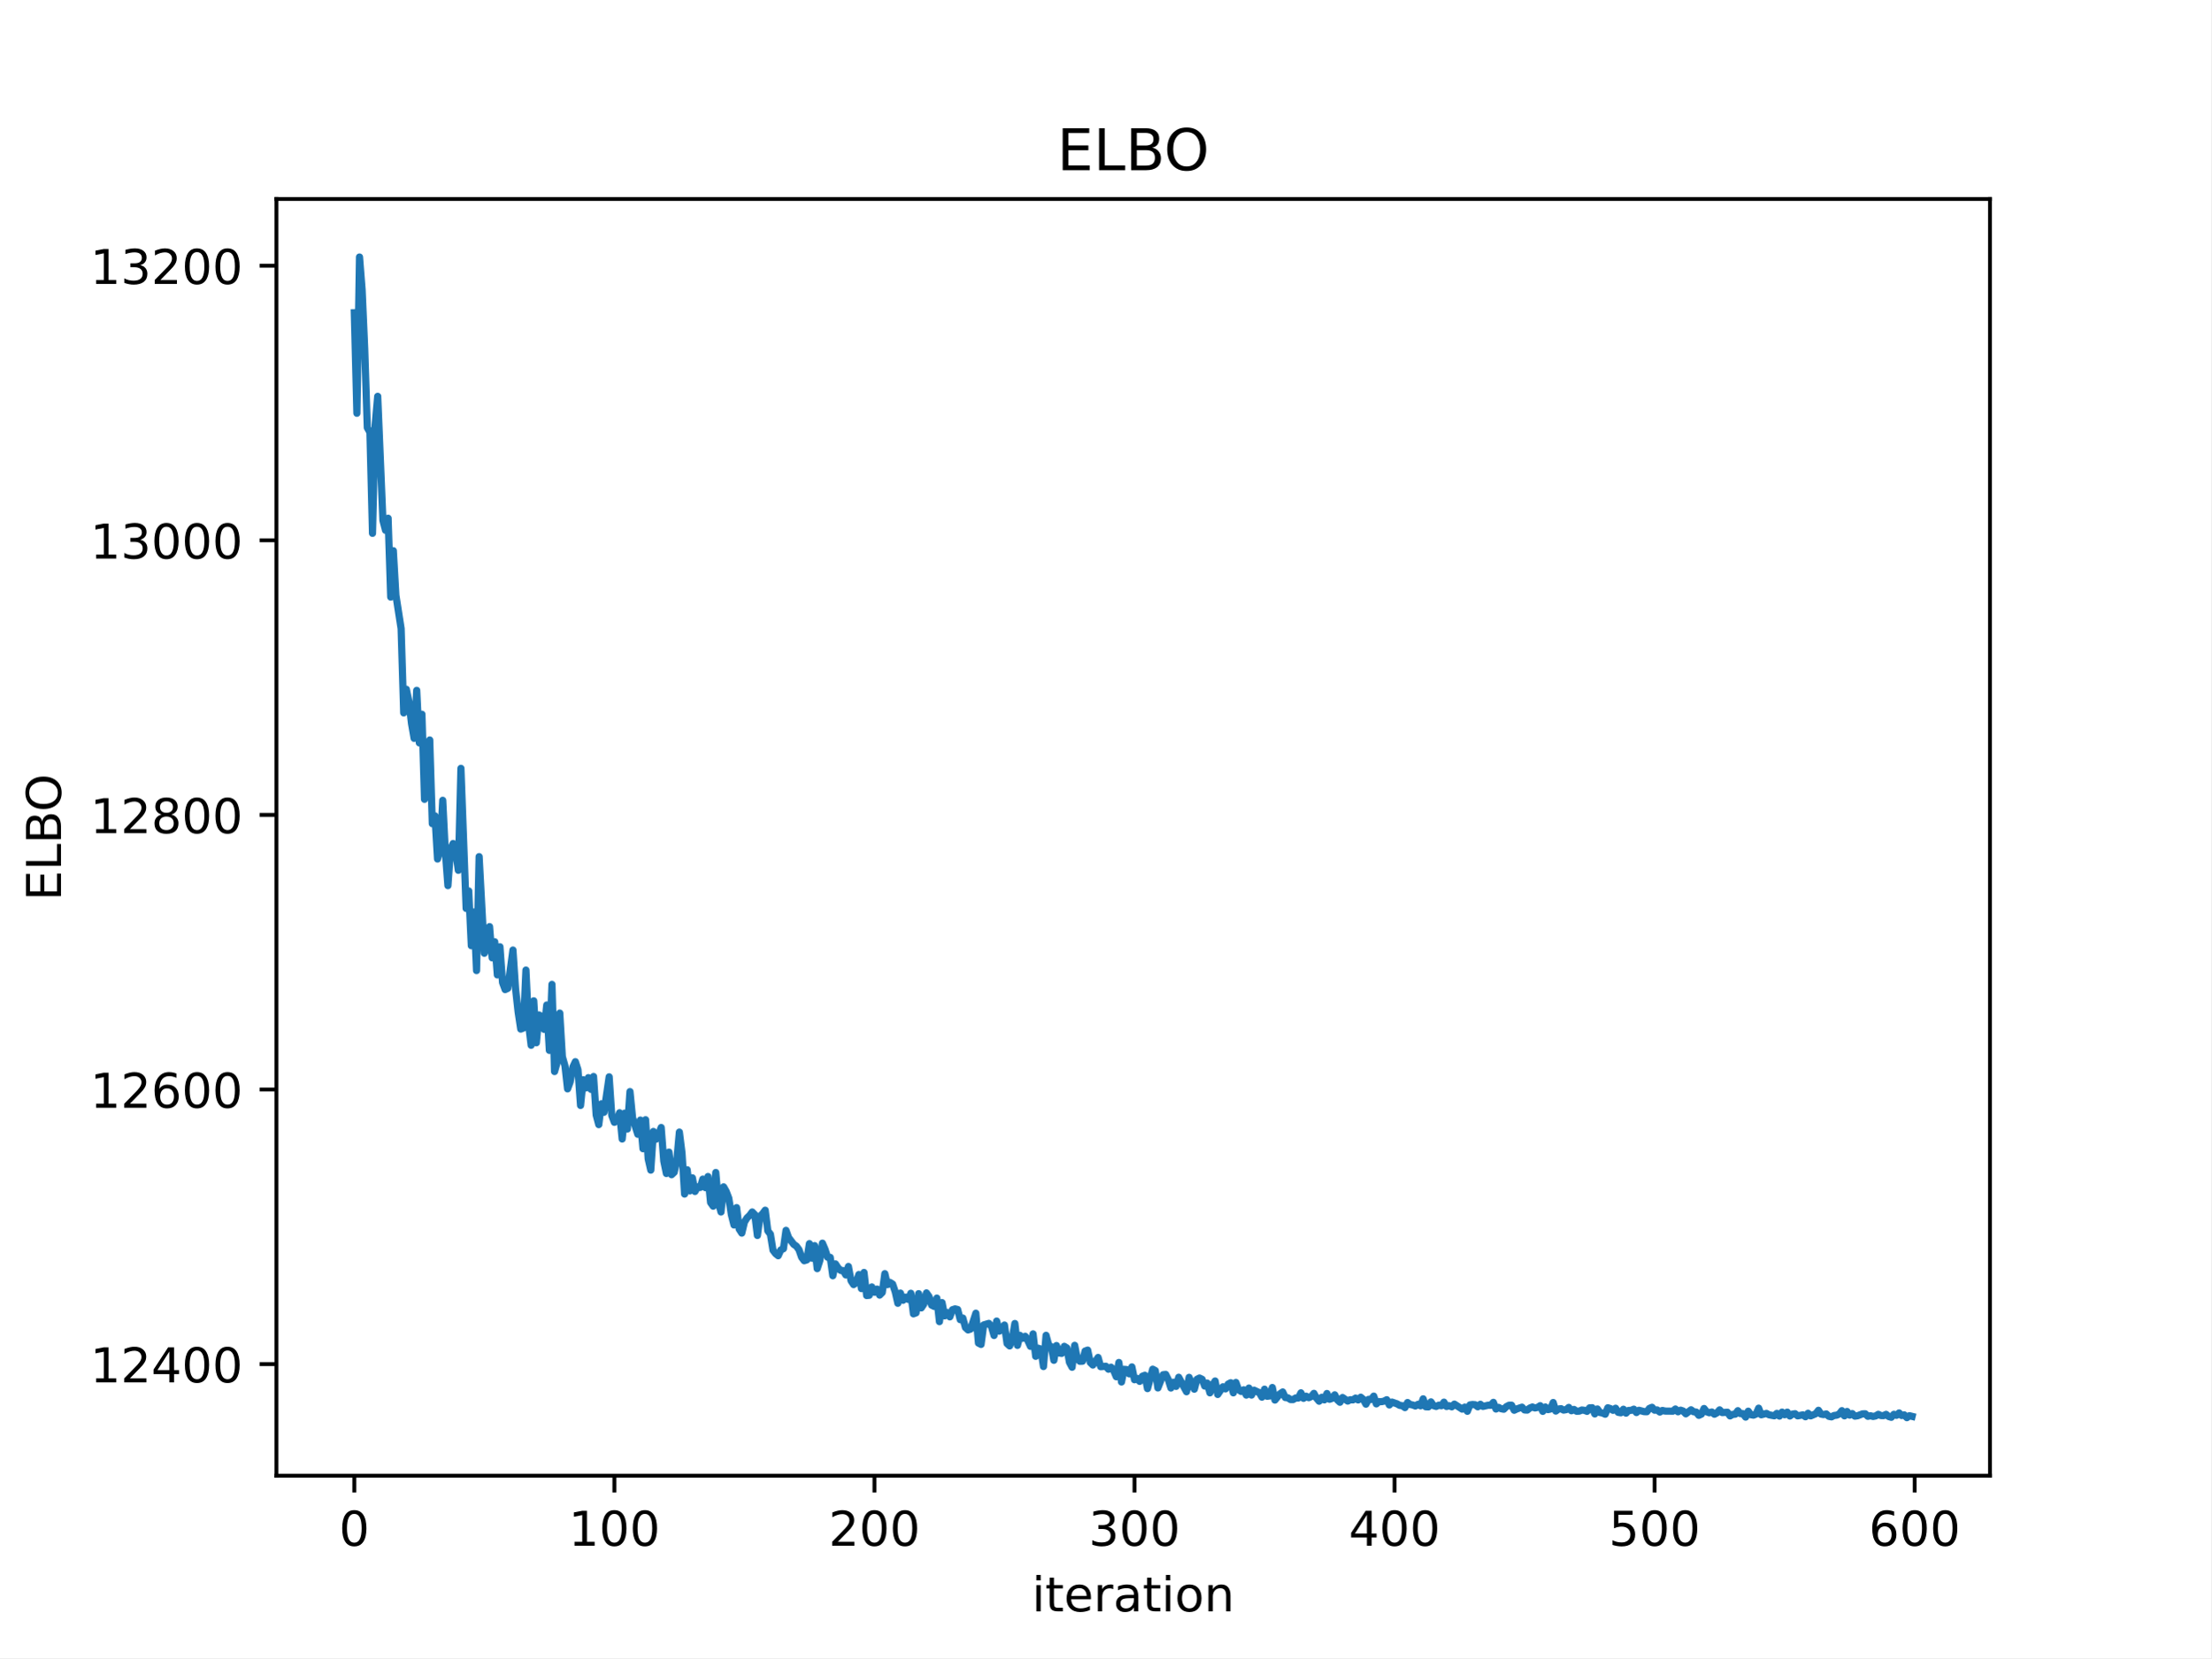
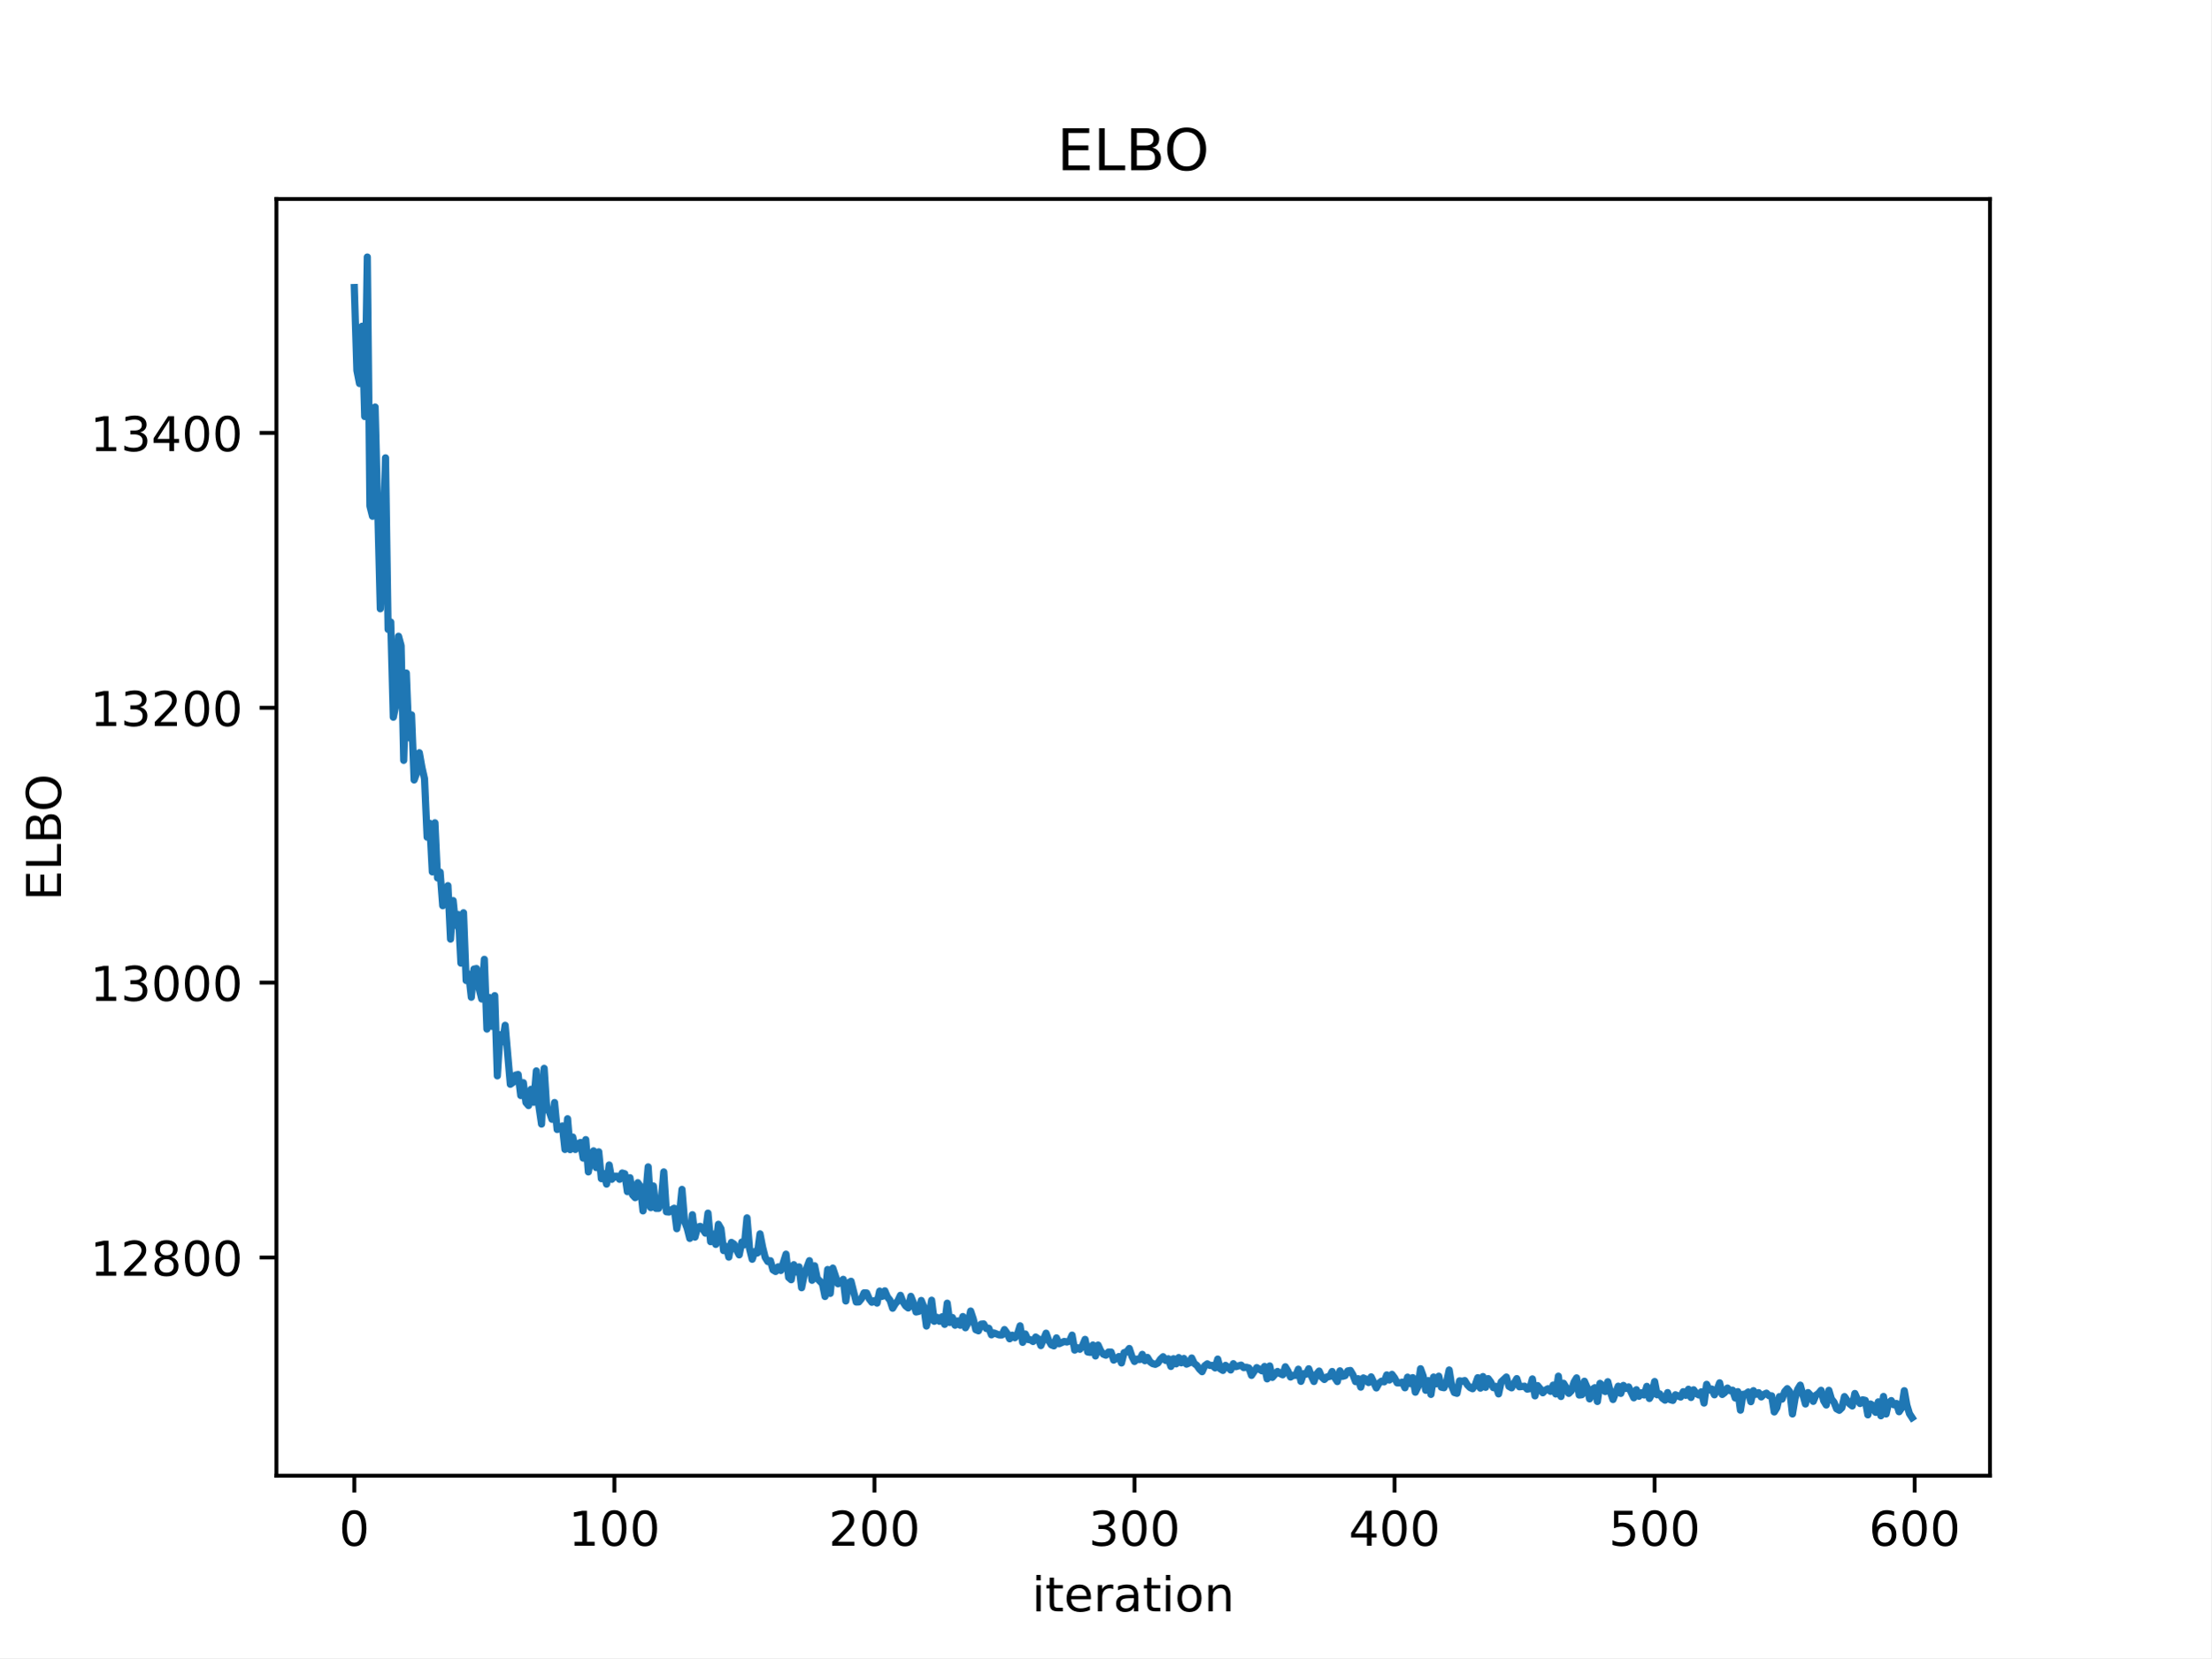
<svg xmlns="http://www.w3.org/2000/svg" xmlns:xlink="http://www.w3.org/1999/xlink" width="460.8pt" height="345.6pt" viewBox="0 0 460.8 345.6" version="1.1">
  <defs>
    <style type="text/css">*{stroke-linejoin: round; stroke-linecap: butt}</style>
  </defs>
  <g id="figure_1">
    <g id="patch_1">
      <path d="M 0 345.6  L 460.8 345.6  L 460.8 0  L 0 0  z " style="fill: #ffffff" />
    </g>
    <g id="axes_1">
      <g id="patch_2">
        <path d="M 57.6 307.584  L 414.72 307.584  L 414.72 41.472  L 57.6 41.472  z " style="fill: #ffffff" />
      </g>
      <g id="matplotlib.axis_1">
        <g id="xtick_1">
          <g id="line2d_1">
            <defs>
-               <path id="md513e52136" d="M 0 0  L 0 3.5  " style="stroke: #000000; stroke-width: 0.8" />
-             </defs>
-             <g>
-               <use xlink:href="#md513e52136" x="73.833" y="307.584" style="stroke: #000000; stroke-width: 0.8" />
+               <path id="m1fb7f872f8" d="M 0 0  L 0 3.5  " style="stroke: #000000; stroke-width: 0.8" />
+             </defs>
+             <g>
+               <use xlink:href="#m1fb7f872f8" x="73.833" y="307.584" style="stroke: #000000; stroke-width: 0.8" />
            </g>
          </g>
          <g id="text_1">
            <g transform="translate(70.65148 322.1824) scale(0.1 -0.1)">
              <defs>
                <path id="DejaVuSans-30" d="M 2034 4250  Q 1547 4250 1301 3770  Q 1056 3291 1056 2328  Q 1056 1369 1301 889  Q 1547 409 2034 409  Q 2525 409 2770 889  Q 3016 1369 3016 2328  Q 3016 3291 2770 3770  Q 2525 4250 2034 4250  z M 2034 4750  Q 2819 4750 3233 4129  Q 3647 3509 3647 2328  Q 3647 1150 3233 529  Q 2819 -91 2034 -91  Q 1250 -91 836 529  Q 422 1150 422 2328  Q 422 3509 836 4129  Q 1250 4750 2034 4750  z " transform="scale(0.015625)" />
              </defs>
              <use xlink:href="#DejaVuSans-30" />
            </g>
          </g>
        </g>
        <g id="xtick_2">
          <g id="line2d_2">
            <g>
-               <use xlink:href="#md513e52136" x="128.032" y="307.584" style="stroke: #000000; stroke-width: 0.8" />
+               <use xlink:href="#m1fb7f872f8" x="128.032" y="307.584" style="stroke: #000000; stroke-width: 0.8" />
            </g>
          </g>
          <g id="text_2">
            <g transform="translate(118.4884 322.1824) scale(0.1 -0.1)">
              <defs>
                <path id="DejaVuSans-31" d="M 794 531  L 1825 531  L 1825 4091  L 703 3866  L 703 4441  L 1819 4666  L 2450 4666  L 2450 531  L 3481 531  L 3481 0  L 794 0  L 794 531  z " transform="scale(0.015625)" />
              </defs>
              <use xlink:href="#DejaVuSans-31" />
              <use xlink:href="#DejaVuSans-30" x="63.623" />
              <use xlink:href="#DejaVuSans-30" x="127.246" />
            </g>
          </g>
        </g>
        <g id="xtick_3">
          <g id="line2d_3">
            <g>
-               <use xlink:href="#md513e52136" x="182.232" y="307.584" style="stroke: #000000; stroke-width: 0.8" />
+               <use xlink:href="#m1fb7f872f8" x="182.232" y="307.584" style="stroke: #000000; stroke-width: 0.8" />
            </g>
          </g>
          <g id="text_3">
            <g transform="translate(172.6878 322.1824) scale(0.1 -0.1)">
              <defs>
                <path id="DejaVuSans-32" d="M 1228 531  L 3431 531  L 3431 0  L 469 0  L 469 531  Q 828 903 1448 1529  Q 2069 2156 2228 2338  Q 2531 2678 2651 2914  Q 2772 3150 2772 3378  Q 2772 3750 2511 3984  Q 2250 4219 1831 4219  Q 1534 4219 1204 4116  Q 875 4013 500 3803  L 500 4441  Q 881 4594 1212 4672  Q 1544 4750 1819 4750  Q 2544 4750 2975 4387  Q 3406 4025 3406 3419  Q 3406 3131 3298 2873  Q 3191 2616 2906 2266  Q 2828 2175 2409 1742  Q 1991 1309 1228 531  z " transform="scale(0.015625)" />
              </defs>
              <use xlink:href="#DejaVuSans-32" />
              <use xlink:href="#DejaVuSans-30" x="63.623" />
              <use xlink:href="#DejaVuSans-30" x="127.246" />
            </g>
          </g>
        </g>
        <g id="xtick_4">
          <g id="line2d_4">
            <g>
-               <use xlink:href="#md513e52136" x="236.431" y="307.584" style="stroke: #000000; stroke-width: 0.8" />
+               <use xlink:href="#m1fb7f872f8" x="236.431" y="307.584" style="stroke: #000000; stroke-width: 0.8" />
            </g>
          </g>
          <g id="text_4">
            <g transform="translate(226.8872 322.1824) scale(0.1 -0.1)">
              <defs>
                <path id="DejaVuSans-33" d="M 2597 2516  Q 3050 2419 3304 2112  Q 3559 1806 3559 1356  Q 3559 666 3084 287  Q 2609 -91 1734 -91  Q 1441 -91 1130 -33  Q 819 25 488 141  L 488 750  Q 750 597 1062 519  Q 1375 441 1716 441  Q 2309 441 2620 675  Q 2931 909 2931 1356  Q 2931 1769 2642 2001  Q 2353 2234 1838 2234  L 1294 2234  L 1294 2753  L 1863 2753  Q 2328 2753 2575 2939  Q 2822 3125 2822 3475  Q 2822 3834 2567 4026  Q 2313 4219 1838 4219  Q 1578 4219 1281 4162  Q 984 4106 628 3988  L 628 4550  Q 988 4650 1302 4700  Q 1616 4750 1894 4750  Q 2613 4750 3031 4423  Q 3450 4097 3450 3541  Q 3450 3153 3228 2886  Q 3006 2619 2597 2516  z " transform="scale(0.015625)" />
              </defs>
              <use xlink:href="#DejaVuSans-33" />
              <use xlink:href="#DejaVuSans-30" x="63.623" />
              <use xlink:href="#DejaVuSans-30" x="127.246" />
            </g>
          </g>
        </g>
        <g id="xtick_5">
          <g id="line2d_5">
            <g>
-               <use xlink:href="#md513e52136" x="290.63" y="307.584" style="stroke: #000000; stroke-width: 0.8" />
+               <use xlink:href="#m1fb7f872f8" x="290.63" y="307.584" style="stroke: #000000; stroke-width: 0.8" />
            </g>
          </g>
          <g id="text_5">
            <g transform="translate(281.0867 322.1824) scale(0.1 -0.1)">
              <defs>
                <path id="DejaVuSans-34" d="M 2419 4116  L 825 1625  L 2419 1625  L 2419 4116  z M 2253 4666  L 3047 4666  L 3047 1625  L 3713 1625  L 3713 1100  L 3047 1100  L 3047 0  L 2419 0  L 2419 1100  L 313 1100  L 313 1709  L 2253 4666  z " transform="scale(0.015625)" />
              </defs>
              <use xlink:href="#DejaVuSans-34" />
              <use xlink:href="#DejaVuSans-30" x="63.623" />
              <use xlink:href="#DejaVuSans-30" x="127.246" />
            </g>
          </g>
        </g>
        <g id="xtick_6">
          <g id="line2d_6">
            <g>
-               <use xlink:href="#md513e52136" x="344.83" y="307.584" style="stroke: #000000; stroke-width: 0.8" />
+               <use xlink:href="#m1fb7f872f8" x="344.83" y="307.584" style="stroke: #000000; stroke-width: 0.8" />
            </g>
          </g>
          <g id="text_6">
            <g transform="translate(335.2861 322.1824) scale(0.1 -0.1)">
              <defs>
                <path id="DejaVuSans-35" d="M 691 4666  L 3169 4666  L 3169 4134  L 1269 4134  L 1269 2991  Q 1406 3038 1543 3061  Q 1681 3084 1819 3084  Q 2600 3084 3056 2656  Q 3513 2228 3513 1497  Q 3513 744 3044 326  Q 2575 -91 1722 -91  Q 1428 -91 1123 -41  Q 819 9 494 109  L 494 744  Q 775 591 1075 516  Q 1375 441 1709 441  Q 2250 441 2565 725  Q 2881 1009 2881 1497  Q 2881 1984 2565 2268  Q 2250 2553 1709 2553  Q 1456 2553 1204 2497  Q 953 2441 691 2322  L 691 4666  z " transform="scale(0.015625)" />
              </defs>
              <use xlink:href="#DejaVuSans-35" />
              <use xlink:href="#DejaVuSans-30" x="63.623" />
              <use xlink:href="#DejaVuSans-30" x="127.246" />
            </g>
          </g>
        </g>
        <g id="xtick_7">
          <g id="line2d_7">
            <g>
-               <use xlink:href="#md513e52136" x="399.029" y="307.584" style="stroke: #000000; stroke-width: 0.8" />
+               <use xlink:href="#m1fb7f872f8" x="399.029" y="307.584" style="stroke: #000000; stroke-width: 0.8" />
            </g>
          </g>
          <g id="text_7">
            <g transform="translate(389.4855 322.1824) scale(0.1 -0.1)">
              <defs>
                <path id="DejaVuSans-36" d="M 2113 2584  Q 1688 2584 1439 2293  Q 1191 2003 1191 1497  Q 1191 994 1439 701  Q 1688 409 2113 409  Q 2538 409 2786 701  Q 3034 994 3034 1497  Q 3034 2003 2786 2293  Q 2538 2584 2113 2584  z M 3366 4563  L 3366 3988  Q 3128 4100 2886 4159  Q 2644 4219 2406 4219  Q 1781 4219 1451 3797  Q 1122 3375 1075 2522  Q 1259 2794 1537 2939  Q 1816 3084 2150 3084  Q 2853 3084 3261 2657  Q 3669 2231 3669 1497  Q 3669 778 3244 343  Q 2819 -91 2113 -91  Q 1303 -91 875 529  Q 447 1150 447 2328  Q 447 3434 972 4092  Q 1497 4750 2381 4750  Q 2619 4750 2861 4703  Q 3103 4656 3366 4563  z " transform="scale(0.015625)" />
              </defs>
              <use xlink:href="#DejaVuSans-36" />
              <use xlink:href="#DejaVuSans-30" x="63.623" />
              <use xlink:href="#DejaVuSans-30" x="127.246" />
            </g>
          </g>
        </g>
        <g id="text_8">
          <g transform="translate(215.0373 335.8606) scale(0.1 -0.1)">
            <defs>
              <path id="DejaVuSans-69" d="M 603 3500  L 1178 3500  L 1178 0  L 603 0  L 603 3500  z M 603 4863  L 1178 4863  L 1178 4134  L 603 4134  L 603 4863  z " transform="scale(0.015625)" />
              <path id="DejaVuSans-74" d="M 1172 4494  L 1172 3500  L 2356 3500  L 2356 3053  L 1172 3053  L 1172 1153  Q 1172 725 1289 603  Q 1406 481 1766 481  L 2356 481  L 2356 0  L 1766 0  Q 1100 0 847 248  Q 594 497 594 1153  L 594 3053  L 172 3053  L 172 3500  L 594 3500  L 594 4494  L 1172 4494  z " transform="scale(0.015625)" />
              <path id="DejaVuSans-65" d="M 3597 1894  L 3597 1613  L 953 1613  Q 991 1019 1311 708  Q 1631 397 2203 397  Q 2534 397 2845 478  Q 3156 559 3463 722  L 3463 178  Q 3153 47 2828 -22  Q 2503 -91 2169 -91  Q 1331 -91 842 396  Q 353 884 353 1716  Q 353 2575 817 3079  Q 1281 3584 2069 3584  Q 2775 3584 3186 3129  Q 3597 2675 3597 1894  z M 3022 2063  Q 3016 2534 2758 2815  Q 2500 3097 2075 3097  Q 1594 3097 1305 2825  Q 1016 2553 972 2059  L 3022 2063  z " transform="scale(0.015625)" />
              <path id="DejaVuSans-72" d="M 2631 2963  Q 2534 3019 2420 3045  Q 2306 3072 2169 3072  Q 1681 3072 1420 2755  Q 1159 2438 1159 1844  L 1159 0  L 581 0  L 581 3500  L 1159 3500  L 1159 2956  Q 1341 3275 1631 3429  Q 1922 3584 2338 3584  Q 2397 3584 2469 3576  Q 2541 3569 2628 3553  L 2631 2963  z " transform="scale(0.015625)" />
              <path id="DejaVuSans-61" d="M 2194 1759  Q 1497 1759 1228 1600  Q 959 1441 959 1056  Q 959 750 1161 570  Q 1363 391 1709 391  Q 2188 391 2477 730  Q 2766 1069 2766 1631  L 2766 1759  L 2194 1759  z M 3341 1997  L 3341 0  L 2766 0  L 2766 531  Q 2569 213 2275 61  Q 1981 -91 1556 -91  Q 1019 -91 701 211  Q 384 513 384 1019  Q 384 1609 779 1909  Q 1175 2209 1959 2209  L 2766 2209  L 2766 2266  Q 2766 2663 2505 2880  Q 2244 3097 1772 3097  Q 1472 3097 1187 3025  Q 903 2953 641 2809  L 641 3341  Q 956 3463 1253 3523  Q 1550 3584 1831 3584  Q 2591 3584 2966 3190  Q 3341 2797 3341 1997  z " transform="scale(0.015625)" />
              <path id="DejaVuSans-6f" d="M 1959 3097  Q 1497 3097 1228 2736  Q 959 2375 959 1747  Q 959 1119 1226 758  Q 1494 397 1959 397  Q 2419 397 2687 759  Q 2956 1122 2956 1747  Q 2956 2369 2687 2733  Q 2419 3097 1959 3097  z M 1959 3584  Q 2709 3584 3137 3096  Q 3566 2609 3566 1747  Q 3566 888 3137 398  Q 2709 -91 1959 -91  Q 1206 -91 779 398  Q 353 888 353 1747  Q 353 2609 779 3096  Q 1206 3584 1959 3584  z " transform="scale(0.015625)" />
              <path id="DejaVuSans-6e" d="M 3513 2113  L 3513 0  L 2938 0  L 2938 2094  Q 2938 2591 2744 2837  Q 2550 3084 2163 3084  Q 1697 3084 1428 2787  Q 1159 2491 1159 1978  L 1159 0  L 581 0  L 581 3500  L 1159 3500  L 1159 2956  Q 1366 3272 1645 3428  Q 1925 3584 2291 3584  Q 2894 3584 3203 3211  Q 3513 2838 3513 2113  z " transform="scale(0.015625)" />
            </defs>
            <use xlink:href="#DejaVuSans-69" />
            <use xlink:href="#DejaVuSans-74" x="27.783" />
            <use xlink:href="#DejaVuSans-65" x="66.992" />
            <use xlink:href="#DejaVuSans-72" x="128.516" />
            <use xlink:href="#DejaVuSans-61" x="169.629" />
            <use xlink:href="#DejaVuSans-74" x="230.908" />
            <use xlink:href="#DejaVuSans-69" x="270.117" />
            <use xlink:href="#DejaVuSans-6f" x="297.9" />
            <use xlink:href="#DejaVuSans-6e" x="359.082" />
          </g>
        </g>
      </g>
      <g id="matplotlib.axis_2">
        <g id="ytick_1">
          <g id="line2d_8">
            <defs>
-               <path id="mc718d64b97" d="M 0 0  L -3.5 0  " style="stroke: #000000; stroke-width: 0.8" />
-             </defs>
-             <g>
-               <use xlink:href="#mc718d64b97" x="57.6" y="284.327" style="stroke: #000000; stroke-width: 0.8" />
+               <path id="m9524665090" d="M 0 0  L -3.5 0  " style="stroke: #000000; stroke-width: 0.8" />
+             </defs>
+             <g>
+               <use xlink:href="#m9524665090" x="57.6" y="262.106" style="stroke: #000000; stroke-width: 0.8" />
            </g>
          </g>
          <g id="text_9">
-             <g transform="translate(18.7875 288.1264) scale(0.1 -0.1)">
+             <g transform="translate(18.7875 265.9055) scale(0.1 -0.1)">
+               <defs>
+                 <path id="DejaVuSans-38" d="M 2034 2216  Q 1584 2216 1326 1975  Q 1069 1734 1069 1313  Q 1069 891 1326 650  Q 1584 409 2034 409  Q 2484 409 2743 651  Q 3003 894 3003 1313  Q 3003 1734 2745 1975  Q 2488 2216 2034 2216  z M 1403 2484  Q 997 2584 770 2862  Q 544 3141 544 3541  Q 544 4100 942 4425  Q 1341 4750 2034 4750  Q 2731 4750 3128 4425  Q 3525 4100 3525 3541  Q 3525 3141 3298 2862  Q 3072 2584 2669 2484  Q 3125 2378 3379 2068  Q 3634 1759 3634 1313  Q 3634 634 3220 271  Q 2806 -91 2034 -91  Q 1263 -91 848 271  Q 434 634 434 1313  Q 434 1759 690 2068  Q 947 2378 1403 2484  z M 1172 3481  Q 1172 3119 1398 2916  Q 1625 2713 2034 2713  Q 2441 2713 2670 2916  Q 2900 3119 2900 3481  Q 2900 3844 2670 4047  Q 2441 4250 2034 4250  Q 1625 4250 1398 4047  Q 1172 3844 1172 3481  z " transform="scale(0.015625)" />
+               </defs>
              <use xlink:href="#DejaVuSans-31" />
              <use xlink:href="#DejaVuSans-32" x="63.623" />
-               <use xlink:href="#DejaVuSans-34" x="127.246" />
+               <use xlink:href="#DejaVuSans-38" x="127.246" />
              <use xlink:href="#DejaVuSans-30" x="190.869" />
              <use xlink:href="#DejaVuSans-30" x="254.492" />
            </g>
          </g>
        </g>
        <g id="ytick_2">
          <g id="line2d_9">
            <g>
-               <use xlink:href="#mc718d64b97" x="57.6" y="227.091" style="stroke: #000000; stroke-width: 0.8" />
+               <use xlink:href="#m9524665090" x="57.6" y="204.813" style="stroke: #000000; stroke-width: 0.8" />
            </g>
          </g>
          <g id="text_10">
-             <g transform="translate(18.7875 230.8898) scale(0.1 -0.1)">
-               <use xlink:href="#DejaVuSans-31" />
-               <use xlink:href="#DejaVuSans-32" x="63.623" />
-               <use xlink:href="#DejaVuSans-36" x="127.246" />
+             <g transform="translate(18.7875 208.6127) scale(0.1 -0.1)">
+               <use xlink:href="#DejaVuSans-31" />
+               <use xlink:href="#DejaVuSans-33" x="63.623" />
+               <use xlink:href="#DejaVuSans-30" x="127.246" />
              <use xlink:href="#DejaVuSans-30" x="190.869" />
              <use xlink:href="#DejaVuSans-30" x="254.492" />
            </g>
          </g>
        </g>
        <g id="ytick_3">
          <g id="line2d_10">
            <g>
-               <use xlink:href="#mc718d64b97" x="57.6" y="169.854" style="stroke: #000000; stroke-width: 0.8" />
+               <use xlink:href="#m9524665090" x="57.6" y="147.521" style="stroke: #000000; stroke-width: 0.8" />
            </g>
          </g>
          <g id="text_11">
-             <g transform="translate(18.7875 173.6533) scale(0.1 -0.1)">
-               <defs>
-                 <path id="DejaVuSans-38" d="M 2034 2216  Q 1584 2216 1326 1975  Q 1069 1734 1069 1313  Q 1069 891 1326 650  Q 1584 409 2034 409  Q 2484 409 2743 651  Q 3003 894 3003 1313  Q 3003 1734 2745 1975  Q 2488 2216 2034 2216  z M 1403 2484  Q 997 2584 770 2862  Q 544 3141 544 3541  Q 544 4100 942 4425  Q 1341 4750 2034 4750  Q 2731 4750 3128 4425  Q 3525 4100 3525 3541  Q 3525 3141 3298 2862  Q 3072 2584 2669 2484  Q 3125 2378 3379 2068  Q 3634 1759 3634 1313  Q 3634 634 3220 271  Q 2806 -91 2034 -91  Q 1263 -91 848 271  Q 434 634 434 1313  Q 434 1759 690 2068  Q 947 2378 1403 2484  z M 1172 3481  Q 1172 3119 1398 2916  Q 1625 2713 2034 2713  Q 2441 2713 2670 2916  Q 2900 3119 2900 3481  Q 2900 3844 2670 4047  Q 2441 4250 2034 4250  Q 1625 4250 1398 4047  Q 1172 3844 1172 3481  z " transform="scale(0.015625)" />
-               </defs>
-               <use xlink:href="#DejaVuSans-31" />
-               <use xlink:href="#DejaVuSans-32" x="63.623" />
-               <use xlink:href="#DejaVuSans-38" x="127.246" />
+             <g transform="translate(18.7875 151.3199) scale(0.1 -0.1)">
+               <use xlink:href="#DejaVuSans-31" />
+               <use xlink:href="#DejaVuSans-33" x="63.623" />
+               <use xlink:href="#DejaVuSans-32" x="127.246" />
              <use xlink:href="#DejaVuSans-30" x="190.869" />
              <use xlink:href="#DejaVuSans-30" x="254.492" />
            </g>
          </g>
        </g>
        <g id="ytick_4">
          <g id="line2d_11">
            <g>
-               <use xlink:href="#mc718d64b97" x="57.6" y="112.618" style="stroke: #000000; stroke-width: 0.8" />
+               <use xlink:href="#m9524665090" x="57.6" y="90.228" style="stroke: #000000; stroke-width: 0.8" />
            </g>
          </g>
          <g id="text_12">
-             <g transform="translate(18.7875 116.4167) scale(0.1 -0.1)">
+             <g transform="translate(18.7875 94.02706) scale(0.1 -0.1)">
              <use xlink:href="#DejaVuSans-31" />
              <use xlink:href="#DejaVuSans-33" x="63.623" />
-               <use xlink:href="#DejaVuSans-30" x="127.246" />
-               <use xlink:href="#DejaVuSans-30" x="190.869" />
-               <use xlink:href="#DejaVuSans-30" x="254.492" />
-             </g>
-           </g>
-         </g>
-         <g id="ytick_5">
-           <g id="line2d_12">
-             <g>
-               <use xlink:href="#mc718d64b97" x="57.6" y="55.381" style="stroke: #000000; stroke-width: 0.8" />
-             </g>
-           </g>
-           <g id="text_13">
-             <g transform="translate(18.7875 59.18017) scale(0.1 -0.1)">
-               <use xlink:href="#DejaVuSans-31" />
-               <use xlink:href="#DejaVuSans-33" x="63.623" />
-               <use xlink:href="#DejaVuSans-32" x="127.246" />
-               <use xlink:href="#DejaVuSans-30" x="190.869" />
-               <use xlink:href="#DejaVuSans-30" x="254.492" />
-             </g>
-           </g>
-         </g>
-         <g id="text_14">
+               <use xlink:href="#DejaVuSans-34" x="127.246" />
+               <use xlink:href="#DejaVuSans-30" x="190.869" />
+               <use xlink:href="#DejaVuSans-30" x="254.492" />
+             </g>
+           </g>
+         </g>
+         <g id="text_13">
          <g transform="translate(12.70781 187.7522) rotate(-90) scale(0.1 -0.1)">
            <defs>
              <path id="DejaVuSans-45" d="M 628 4666  L 3578 4666  L 3578 4134  L 1259 4134  L 1259 2753  L 3481 2753  L 3481 2222  L 1259 2222  L 1259 531  L 3634 531  L 3634 0  L 628 0  L 628 4666  z " transform="scale(0.015625)" />
              <path id="DejaVuSans-4c" d="M 628 4666  L 1259 4666  L 1259 531  L 3531 531  L 3531 0  L 628 0  L 628 4666  z " transform="scale(0.015625)" />
              <path id="DejaVuSans-42" d="M 1259 2228  L 1259 519  L 2272 519  Q 2781 519 3026 730  Q 3272 941 3272 1375  Q 3272 1813 3026 2020  Q 2781 2228 2272 2228  L 1259 2228  z M 1259 4147  L 1259 2741  L 2194 2741  Q 2656 2741 2882 2914  Q 3109 3088 3109 3444  Q 3109 3797 2882 3972  Q 2656 4147 2194 4147  L 1259 4147  z M 628 4666  L 2241 4666  Q 2963 4666 3353 4366  Q 3744 4066 3744 3513  Q 3744 3084 3544 2831  Q 3344 2578 2956 2516  Q 3422 2416 3680 2098  Q 3938 1781 3938 1306  Q 3938 681 3513 340  Q 3088 0 2303 0  L 628 0  L 628 4666  z " transform="scale(0.015625)" />
              <path id="DejaVuSans-4f" d="M 2522 4238  Q 1834 4238 1429 3725  Q 1025 3213 1025 2328  Q 1025 1447 1429 934  Q 1834 422 2522 422  Q 3209 422 3611 934  Q 4013 1447 4013 2328  Q 4013 3213 3611 3725  Q 3209 4238 2522 4238  z M 2522 4750  Q 3503 4750 4090 4092  Q 4678 3434 4678 2328  Q 4678 1225 4090 567  Q 3503 -91 2522 -91  Q 1538 -91 948 565  Q 359 1222 359 2328  Q 359 3434 948 4092  Q 1538 4750 2522 4750  z " transform="scale(0.015625)" />
            </defs>
            <use xlink:href="#DejaVuSans-45" />
            <use xlink:href="#DejaVuSans-4c" x="63.184" />
            <use xlink:href="#DejaVuSans-42" x="118.896" />
            <use xlink:href="#DejaVuSans-4f" x="185.75" />
          </g>
        </g>
      </g>
-       <g id="line2d_13">
-         <path d="M 73.833 65.181  L 74.375 86.131  L 74.917 53.568  L 75.459 60.377  L 76.001 72.663  L 76.543 89.142  L 77.085 90.093  L 77.627 111.161  L 78.169 88.637  L 78.711 82.602  L 79.795 108.467  L 80.337 110.525  L 80.879 108.014  L 81.421 124.445  L 81.963 114.775  L 82.505 124.083  L 83.589 131.011  L 84.131 148.584  L 84.673 143.659  L 85.215 146.242  L 85.757 150.818  L 86.299 153.892  L 86.841 143.885  L 87.383 154.835  L 87.925 148.867  L 88.467 166.602  L 89.009 161.553  L 89.551 154.236  L 90.093 171.685  L 90.635 170.047  L 91.177 179.044  L 91.719 177.149  L 92.261 166.816  L 92.803 177.599  L 93.345 184.598  L 93.887 176.99  L 94.429 175.814  L 94.971 177.588  L 95.512 181.399  L 96.054 160.148  L 97.138 189.344  L 97.68 185.7  L 98.222 197.115  L 98.764 190.084  L 99.306 202.306  L 99.848 178.55  L 100.932 198.688  L 101.474 197.323  L 102.016 193.135  L 102.558 199.636  L 103.1 196.291  L 103.642 203.203  L 104.184 197.342  L 104.726 204.784  L 105.268 206.26  L 105.81 206.011  L 106.894 198.019  L 107.436 206.072  L 107.978 210.935  L 108.52 214.495  L 109.062 214.28  L 109.604 202.196  L 110.146 213.456  L 110.688 217.869  L 111.23 208.606  L 111.772 217.347  L 112.314 211.548  L 112.856 211.85  L 113.398 214.557  L 113.94 209.475  L 114.482 218.926  L 115.024 205.181  L 115.566 223.344  L 116.108 221.461  L 116.65 211.159  L 117.192 220.243  L 117.734 222.135  L 118.276 226.953  L 118.818 225.503  L 119.36 222.46  L 119.902 221.293  L 120.444 222.969  L 120.986 230.41  L 121.528 225.04  L 122.07 226.762  L 122.612 224.618  L 123.154 227.043  L 123.696 224.381  L 124.238 232.406  L 124.78 234.41  L 125.322 230.068  L 125.864 231.842  L 126.948 224.448  L 127.49 232.485  L 128.032 233.931  L 128.574 233.48  L 129.116 231.938  L 129.658 237.405  L 130.2 232.017  L 130.742 235.333  L 131.284 227.525  L 131.826 232.993  L 132.91 236.416  L 133.452 233.459  L 133.994 239.427  L 134.536 233.39  L 135.078 241.537  L 135.62 243.894  L 136.162 235.83  L 136.704 237.459  L 137.246 236.418  L 137.788 235.012  L 138.33 242.004  L 138.872 244.596  L 139.414 240.141  L 139.956 244.848  L 140.498 244.343  L 141.04 241.855  L 141.582 235.963  L 142.124 240.301  L 142.666 248.882  L 143.208 243.809  L 143.75 248.23  L 144.292 245.496  L 144.834 248.352  L 145.376 247.382  L 145.918 247.498  L 146.46 245.768  L 147.002 247.54  L 147.544 245.225  L 148.086 250.645  L 148.628 251.413  L 149.17 244.385  L 149.712 250.633  L 150.254 252.62  L 150.796 247.379  L 151.338 248.329  L 151.88 249.757  L 152.422 253.203  L 152.964 255.328  L 153.506 251.71  L 154.048 256.181  L 154.59 257.022  L 155.132 254.727  L 155.674 253.855  L 156.216 253.345  L 156.758 252.615  L 157.3 253.166  L 157.842 257.513  L 158.384 253.492  L 158.926 252.985  L 159.468 252.244  L 160.01 256.546  L 160.552 257.251  L 161.094 260.588  L 161.636 261.299  L 162.178 261.737  L 162.72 260.527  L 163.262 260.277  L 163.804 256.447  L 164.346 257.963  L 165.43 259.379  L 165.972 259.742  L 166.514 260.496  L 167.056 262.054  L 167.598 262.783  L 168.14 262.607  L 168.682 259.217  L 169.224 262.256  L 169.766 259.626  L 170.308 264.429  L 170.85 262.749  L 171.392 259.116  L 171.934 260.387  L 172.476 262.052  L 173.018 262.082  L 173.56 265.912  L 174.102 263.433  L 174.644 264.263  L 175.186 264.794  L 175.728 264.825  L 176.27 265.739  L 176.812 263.978  L 177.354 266.946  L 177.896 267.757  L 178.438 267.272  L 178.98 265.656  L 179.522 268.589  L 180.064 265.223  L 180.606 270.03  L 181.148 269.979  L 181.69 268.239  L 182.232 269.355  L 182.774 268.689  L 183.316 269.943  L 183.858 269.404  L 184.4 265.475  L 184.942 267.764  L 185.484 267.307  L 186.026 267.651  L 186.568 269.258  L 187.11 271.647  L 187.652 269.521  L 188.194 271.026  L 188.736 270.37  L 189.277 270.84  L 189.819 269.557  L 190.361 273.851  L 190.903 273.647  L 191.445 269.642  L 191.987 272.617  L 192.529 271.806  L 193.071 269.484  L 193.613 270.254  L 194.155 272.034  L 194.697 272.308  L 195.239 270.571  L 195.781 275.478  L 196.323 271.505  L 196.865 274.267  L 197.407 273.572  L 197.949 274.476  L 198.491 272.991  L 199.033 272.814  L 199.575 272.941  L 200.117 275.066  L 200.659 274.722  L 201.201 276.705  L 201.743 277.206  L 202.285 277.02  L 203.369 273.718  L 203.911 279.941  L 204.453 280.23  L 204.995 276.162  L 206.079 275.837  L 206.621 276.518  L 207.163 278.36  L 207.705 275.355  L 208.247 277.465  L 208.789 277.023  L 209.331 276.177  L 209.873 280.036  L 210.415 280.54  L 210.957 278.93  L 211.499 275.858  L 212.041 280.426  L 212.583 278.344  L 213.125 278.94  L 213.667 278.531  L 214.209 279.448  L 214.751 280.63  L 215.293 278.026  L 215.835 282.699  L 216.377 281.005  L 216.919 281.215  L 217.461 284.837  L 218.003 278.327  L 218.545 280.335  L 219.087 280.707  L 219.629 283.533  L 220.171 280.455  L 220.713 282.011  L 221.255 282.094  L 221.797 280.619  L 222.339 280.96  L 222.881 283.96  L 223.423 284.984  L 223.965 280.413  L 224.507 283.163  L 225.049 283.746  L 225.591 283.723  L 226.133 281.608  L 226.675 281.405  L 227.217 283.989  L 227.759 284.519  L 228.843 282.942  L 229.385 284.866  L 230.469 284.776  L 231.011 285.396  L 231.553 284.977  L 232.095 285.672  L 232.637 286.964  L 233.179 283.98  L 233.721 288.054  L 234.263 285.412  L 234.805 285.459  L 235.347 286.365  L 235.889 284.907  L 236.431 287.583  L 236.973 287.302  L 237.515 287.928  L 238.057 286.86  L 238.599 286.653  L 239.141 289.432  L 240.225 285.384  L 240.767 285.672  L 241.309 289.293  L 242.393 286.538  L 242.935 286.472  L 243.477 287.557  L 244.019 289.309  L 244.561 288.115  L 245.103 288.967  L 245.645 287.063  L 246.729 289.072  L 247.271 290.088  L 247.813 287.085  L 248.355 288.49  L 248.897 289.556  L 249.439 287.496  L 249.981 287.223  L 250.523 287.486  L 251.065 288.904  L 251.607 288.292  L 252.149 290.317  L 252.691 288.738  L 253.233 287.844  L 253.775 290.652  L 254.859 289.049  L 255.401 289.492  L 255.943 288.491  L 256.485 288.209  L 257.027 290.315  L 257.569 288.149  L 258.111 289.649  L 258.653 290.03  L 259.195 289.677  L 259.737 290.786  L 260.279 289.314  L 260.821 290.783  L 261.363 289.767  L 262.447 290.278  L 262.989 291.218  L 263.531 289.554  L 264.073 291.032  L 264.615 290.966  L 265.157 289.204  L 265.699 291.822  L 266.783 290.495  L 267.325 290.131  L 267.867 291.303  L 268.409 291.355  L 268.951 291.713  L 269.493 291.715  L 270.035 291.379  L 270.577 291.403  L 271.119 290.311  L 271.661 291.463  L 272.203 291.009  L 272.745 291.332  L 273.287 291.079  L 273.829 290.419  L 274.371 291.425  L 274.913 292.062  L 275.455 291.244  L 275.997 291.784  L 276.539 290.449  L 277.081 291.658  L 277.623 291.466  L 278.165 290.727  L 278.707 291.782  L 279.249 292.278  L 279.791 291.287  L 280.875 292.033  L 281.417 291.746  L 281.959 291.786  L 282.501 291.411  L 283.043 291.798  L 283.584 291.227  L 284.126 291.685  L 284.668 292.678  L 285.21 291.675  L 285.752 291.7  L 286.294 290.996  L 286.836 292.615  L 287.378 292.138  L 287.92 292.155  L 288.462 292.035  L 289.004 291.745  L 289.546 292.842  L 290.088 292.237  L 291.172 292.618  L 291.714 292.939  L 292.256 292.99  L 292.798 293.394  L 293.34 292.334  L 293.882 292.743  L 294.424 292.844  L 294.966 293.061  L 295.508 292.713  L 296.05 293.022  L 296.592 291.562  L 297.134 293.22  L 297.676 293.245  L 298.218 292.197  L 298.76 292.986  L 299.302 293.153  L 299.844 292.892  L 300.386 293.005  L 300.928 292.253  L 301.47 293.164  L 302.012 292.988  L 302.554 293.229  L 303.096 292.663  L 304.722 293.709  L 305.264 293.288  L 305.806 294.162  L 306.348 292.825  L 306.89 292.746  L 307.432 292.793  L 307.974 293.226  L 308.516 292.699  L 309.058 293.148  L 310.142 292.896  L 310.684 292.91  L 311.226 292.295  L 311.768 293.686  L 312.31 293.346  L 312.852 293.626  L 313.394 293.729  L 313.936 293.19  L 314.478 292.905  L 315.02 292.897  L 315.562 293.939  L 316.104 293.673  L 317.188 293.299  L 317.73 293.879  L 318.272 293.913  L 318.814 293.481  L 319.356 293.263  L 319.898 293.467  L 320.44 293.348  L 320.982 292.99  L 321.524 294.173  L 322.066 293.265  L 322.608 293.811  L 323.15 293.679  L 323.692 292.329  L 324.234 294.113  L 324.776 293.699  L 325.318 293.61  L 325.86 293.91  L 326.402 293.813  L 326.944 293.349  L 327.486 294.041  L 328.028 293.769  L 328.57 294.152  L 329.112 294.134  L 329.654 293.89  L 330.196 293.954  L 330.738 294.173  L 331.28 293.442  L 331.822 293.415  L 332.364 294.711  L 332.906 293.674  L 333.448 294.42  L 333.99 294.527  L 334.532 294.774  L 335.074 293.427  L 335.616 293.596  L 336.158 293.959  L 336.7 293.52  L 337.242 294.379  L 337.784 294.477  L 338.326 293.731  L 338.868 294.551  L 339.41 293.979  L 339.952 293.965  L 340.494 293.716  L 341.036 294.423  L 341.578 293.948  L 342.662 294.237  L 343.204 294.255  L 343.746 293.556  L 344.288 293.329  L 344.83 293.936  L 345.372 293.879  L 345.914 294.322  L 346.456 293.984  L 346.998 294.117  L 348.082 294.131  L 348.624 294.143  L 349.166 293.682  L 349.708 294.267  L 350.25 293.924  L 350.792 294.12  L 351.334 294.689  L 352.418 293.851  L 352.96 294.261  L 353.502 294.325  L 354.044 295.006  L 354.586 294.749  L 355.128 293.576  L 355.67 294.261  L 356.212 294.47  L 356.754 294.311  L 357.296 294.774  L 357.838 294.473  L 358.38 293.863  L 358.922 294.435  L 360.006 294.358  L 360.548 295.126  L 361.09 294.807  L 361.632 294.768  L 362.174 294.038  L 362.716 294.651  L 363.258 294.646  L 363.8 295.371  L 364.342 294.139  L 364.884 294.87  L 365.426 294.966  L 365.968 294.742  L 366.51 293.504  L 367.052 294.887  L 368.136 294.602  L 368.678 294.896  L 369.762 295.1  L 370.304 294.596  L 370.846 295.162  L 371.388 294.33  L 371.93 294.88  L 372.472 294.338  L 373.014 295.143  L 373.556 294.756  L 374.098 294.661  L 374.64 295.112  L 375.724 294.905  L 376.266 295.299  L 376.808 294.574  L 377.349 295.117  L 378.433 294.656  L 378.975 293.951  L 379.517 294.752  L 380.059 294.851  L 380.601 294.712  L 381.143 295.211  L 381.685 295.321  L 382.227 295.032  L 382.769 294.971  L 383.311 294.722  L 383.853 294.031  L 384.395 295.111  L 384.937 294.205  L 385.479 294.961  L 386.021 294.638  L 386.563 295.171  L 387.105 295.097  L 388.189 294.687  L 388.731 294.683  L 389.273 295.205  L 389.815 295.09  L 390.357 295.235  L 390.899 295.128  L 391.441 294.793  L 391.983 295.05  L 392.525 295.067  L 393.067 294.799  L 393.609 295.252  L 394.151 295.41  L 394.693 294.786  L 395.235 295.001  L 395.777 294.505  L 396.319 295.041  L 396.861 294.911  L 397.403 295.488  L 397.945 295.081  L 398.487 295.218  L 398.487 295.218  " clip-path="url(#pcfc0c823db)" style="fill: none; stroke: #1f77b4; stroke-width: 1.5; stroke-linecap: square" />
+       <g id="line2d_12">
+         <path d="M 73.833 59.931  L 74.375 77.224  L 74.917 79.935  L 75.459 67.992  L 76.001 86.81  L 76.543 53.568  L 77.085 105.464  L 77.627 107.601  L 78.169 84.828  L 79.253 126.889  L 79.795 114.655  L 80.337 95.421  L 80.879 131.184  L 81.421 129.645  L 81.963 149.487  L 82.505 146.96  L 83.047 132.607  L 83.589 134.581  L 84.131 158.48  L 84.673 140.274  L 85.215 153.784  L 85.757 148.99  L 86.299 162.57  L 86.841 161.104  L 87.383 156.891  L 87.925 159.935  L 88.467 162.321  L 89.009 174.49  L 89.551 171.605  L 90.093 181.725  L 90.635 171.497  L 91.177 182.993  L 91.719 181.779  L 92.261 188.778  L 92.803 187.661  L 93.345 184.599  L 93.887 195.74  L 94.429 187.706  L 94.971 192.889  L 95.512 190.624  L 96.054 200.751  L 96.596 190.248  L 97.138 204.366  L 97.68 203.019  L 98.222 207.86  L 98.764 201.991  L 99.306 201.874  L 99.848 206.081  L 100.39 208.226  L 100.932 199.956  L 101.474 214.493  L 102.016 207.91  L 102.558 213.93  L 103.1 207.525  L 103.642 224.25  L 104.184 215.663  L 104.726 217.155  L 105.268 213.701  L 106.352 226.003  L 106.894 225.616  L 107.436 224.086  L 107.978 223.961  L 108.52 228.34  L 109.062 225.668  L 109.604 229.8  L 110.146 230.436  L 110.688 227.039  L 111.23 229.757  L 111.772 223.21  L 112.314 230.641  L 112.856 234.297  L 113.398 222.683  L 113.94 231.076  L 114.482 231.748  L 115.024 233.291  L 115.566 229.797  L 116.108 235.428  L 116.65 235.181  L 117.192 234.686  L 117.734 239.58  L 118.276 233.181  L 118.818 239.62  L 119.36 236.996  L 119.902 239.588  L 120.444 238.385  L 120.986 238.124  L 121.528 241.384  L 122.07 237.532  L 122.612 244.263  L 123.154 241.109  L 123.696 239.874  L 124.238 243.365  L 124.78 240.073  L 125.322 245.675  L 125.864 244.626  L 126.406 246.81  L 126.948 242.821  L 127.49 245.809  L 128.032 245.181  L 128.574 245.165  L 129.116 245.806  L 129.658 244.491  L 130.2 244.65  L 130.742 248.381  L 131.284 245.474  L 131.826 249.064  L 132.368 249.641  L 132.91 246.512  L 133.452 247.266  L 133.994 252.391  L 134.536 249.395  L 135.078 243.211  L 135.62 251.715  L 136.162 247.193  L 136.704 251.87  L 137.246 251.872  L 137.788 250.422  L 138.33 244.264  L 138.872 252.574  L 139.414 252.627  L 139.956 252.137  L 140.498 251.834  L 141.04 256.112  L 141.582 253.2  L 142.124 247.914  L 142.666 254.609  L 143.208 256.008  L 143.75 258.134  L 144.292 253.188  L 144.834 257.863  L 145.376 255.796  L 145.918 255.607  L 146.46 256.201  L 147.002 257.032  L 147.544 252.857  L 148.086 258.807  L 148.628 257.207  L 149.17 259.38  L 149.712 255.18  L 150.254 256.117  L 150.796 260.665  L 151.338 259.779  L 151.88 262.025  L 152.422 258.958  L 152.964 259.312  L 153.506 260.58  L 154.048 261.561  L 154.59 258.889  L 155.132 259.461  L 155.674 253.839  L 156.216 260.338  L 156.758 262.473  L 157.3 260.864  L 157.842 261.167  L 158.384 257.175  L 158.926 259.926  L 159.468 262.082  L 160.01 262.951  L 160.552 262.772  L 161.094 264.696  L 161.636 265.024  L 162.178 264.043  L 162.72 264.815  L 163.804 261.405  L 164.346 266.26  L 164.888 266.738  L 165.43 263.606  L 165.972 265.135  L 166.514 264.056  L 167.056 268.406  L 167.598 265.685  L 168.682 262.768  L 169.224 266.851  L 169.766 263.832  L 170.308 266.463  L 171.392 267.589  L 171.934 270.232  L 172.476 264.601  L 173.018 269.594  L 173.56 264.316  L 174.644 267.589  L 175.186 267.298  L 175.728 266.65  L 176.27 271.171  L 176.812 267.381  L 177.354 267.058  L 178.438 271.386  L 178.98 271.363  L 179.522 270.702  L 180.064 269.475  L 180.606 269.497  L 181.148 270.737  L 181.69 271.437  L 182.232 271.085  L 182.774 271.612  L 183.316 269.119  L 183.858 270.204  L 184.4 269.051  L 184.942 270.339  L 185.484 271.017  L 186.026 272.685  L 186.568 271.763  L 187.11 271.137  L 187.652 269.986  L 188.194 271.365  L 188.736 272.203  L 189.277 272.63  L 189.819 270.2  L 190.361 271.555  L 190.903 273.465  L 191.445 273.344  L 191.987 271.059  L 192.529 272.395  L 193.071 276.392  L 193.613 274.222  L 194.155 271.006  L 194.697 275.407  L 195.239 274.561  L 195.781 275.409  L 196.323 274.464  L 196.865 276.042  L 197.407 271.62  L 197.949 275.657  L 198.491 274.616  L 199.033 276.224  L 199.575 275.319  L 200.117 276.224  L 200.659 274.407  L 201.201 276.755  L 201.743 275.724  L 202.285 273.262  L 202.827 274.912  L 203.369 277.165  L 203.911 277.39  L 204.453 275.998  L 204.995 275.946  L 205.537 276.904  L 206.079 276.863  L 206.621 278.229  L 207.163 277.833  L 208.247 278.254  L 208.789 278.259  L 209.331 277.124  L 209.873 277.886  L 210.415 279.057  L 210.957 278.29  L 211.499 278.833  L 212.041 278.08  L 212.583 276.342  L 213.125 279.792  L 213.667 278.038  L 214.209 279.196  L 214.751 279.259  L 215.293 279.612  L 215.835 278.681  L 216.377 279.055  L 216.919 280.473  L 218.003 277.872  L 218.545 279.391  L 219.087 280.309  L 219.629 280.531  L 220.171 278.86  L 220.713 280.088  L 221.797 279.595  L 222.339 279.725  L 222.881 279.54  L 223.423 278.283  L 223.965 281.409  L 224.507 280.905  L 225.049 281.235  L 225.591 280.455  L 226.133 279.165  L 226.675 281.803  L 227.217 281.887  L 227.759 280.347  L 228.301 282.631  L 228.843 280.359  L 229.385 281.547  L 229.927 282.25  L 230.469 282.473  L 231.011 281.807  L 231.553 281.81  L 232.095 283.498  L 233.179 282.738  L 233.721 284.09  L 234.263 281.931  L 234.805 281.78  L 235.347 281.066  L 235.889 282.693  L 236.431 283.782  L 236.973 283.284  L 237.515 283.39  L 238.057 282.294  L 238.599 283.625  L 239.141 282.938  L 239.683 283.849  L 240.225 284.234  L 240.767 284.376  L 241.309 284.091  L 241.851 283.292  L 242.393 282.787  L 242.935 283.575  L 243.477 283.203  L 244.019 284.816  L 244.561 283.195  L 245.103 284.28  L 245.645 282.961  L 246.187 284.062  L 246.729 283.149  L 247.271 284.333  L 247.813 284.095  L 248.355 283.05  L 248.897 284.193  L 249.439 284.604  L 249.981 285.373  L 250.523 285.906  L 251.065 284.676  L 251.607 284.268  L 252.149 284.606  L 252.691 284.586  L 253.233 285.121  L 253.775 283.279  L 254.317 285.315  L 254.859 285.644  L 255.401 284.584  L 255.943 284.965  L 256.485 285.554  L 257.027 284.24  L 257.569 284.861  L 258.653 284.533  L 259.195 285.066  L 259.737 284.981  L 260.279 285.136  L 260.821 286.681  L 261.905 285.057  L 262.989 285.73  L 263.531 284.815  L 264.073 287.405  L 264.615 284.706  L 265.157 287.101  L 266.241 285.855  L 266.783 286.303  L 267.325 286.558  L 267.867 284.877  L 268.409 285.768  L 268.951 287.024  L 269.493 286.675  L 270.035 286.682  L 270.577 285.385  L 271.119 287.927  L 271.661 286.315  L 272.203 286.421  L 272.745 285.294  L 273.287 286.787  L 273.829 287.953  L 274.371 286.409  L 274.913 285.773  L 275.455 287.032  L 275.997 287.529  L 276.539 286.997  L 277.081 286.916  L 277.623 285.863  L 278.165 287.134  L 278.707 287.968  L 279.249 285.728  L 279.791 286.884  L 280.333 286.721  L 280.875 285.748  L 281.417 285.644  L 281.959 286.552  L 282.501 287.981  L 283.043 287.365  L 283.584 289.131  L 284.126 287.207  L 284.668 287.46  L 285.21 288.177  L 285.752 286.986  L 286.836 289.297  L 287.378 288.319  L 287.92 287.879  L 288.462 288.028  L 289.004 286.575  L 289.546 287.655  L 290.088 286.464  L 290.63 287.189  L 291.172 288.24  L 291.714 288.232  L 292.256 288.079  L 292.798 289.266  L 293.34 287.039  L 293.882 288.392  L 294.424 287.141  L 294.966 290.186  L 295.508 289.029  L 296.05 285.29  L 296.592 286.804  L 297.134 289.795  L 297.676 287.765  L 298.218 290.642  L 298.76 287.022  L 299.302 288.44  L 299.844 286.844  L 300.386 289.138  L 300.928 289.255  L 301.47 288.082  L 302.012 285.55  L 302.554 288.894  L 303.096 290.256  L 303.638 290.423  L 304.18 287.807  L 304.722 287.902  L 305.264 287.76  L 305.806 288.652  L 306.348 289.207  L 306.89 289.465  L 307.432 288.693  L 307.974 287.154  L 308.516 289.342  L 309.058 286.92  L 309.6 289.167  L 310.142 287.348  L 310.684 288.065  L 311.226 289.241  L 311.768 288.95  L 312.31 290.539  L 312.852 288.023  L 313.936 287.018  L 314.478 288.975  L 315.02 289.278  L 316.104 287.346  L 316.646 289.053  L 317.73 288.923  L 318.272 289.544  L 318.814 289.451  L 319.356 287.412  L 319.898 290.949  L 320.44 288.801  L 320.982 289.454  L 321.524 290.305  L 322.066 289.752  L 322.608 289.452  L 323.15 290.016  L 323.692 288.697  L 324.234 290.557  L 324.776 286.839  L 325.318 291.081  L 325.86 288.326  L 326.402 289.21  L 326.944 290.431  L 327.486 289.878  L 328.028 288.107  L 328.57 287.194  L 329.112 290.778  L 329.654 290.712  L 330.196 287.896  L 330.738 289.148  L 331.28 291.58  L 331.822 289.615  L 332.364 289.243  L 332.906 292.116  L 333.448 288.338  L 333.99 288.79  L 334.532 290.049  L 335.074 287.995  L 335.616 290.134  L 336.158 291.709  L 337.242 288.924  L 337.784 290.432  L 338.326 288.765  L 338.868 289.394  L 339.41 289.075  L 340.494 291.356  L 341.036 289.662  L 341.578 291.03  L 342.12 290.285  L 342.662 290.766  L 343.204 288.956  L 343.746 291.495  L 344.288 290.52  L 344.83 287.957  L 345.372 290.729  L 345.914 290.536  L 346.456 291.441  L 346.998 291.846  L 347.54 290.258  L 348.082 291.733  L 348.624 291.896  L 349.166 290.716  L 350.25 291.196  L 350.792 290.069  L 351.334 290.839  L 351.876 289.569  L 352.418 291.288  L 352.96 289.675  L 353.502 290.448  L 354.044 290.76  L 354.586 290.088  L 355.128 292.449  L 355.67 288.538  L 356.212 289.713  L 356.754 289.525  L 357.296 290.727  L 357.838 289.676  L 358.38 288.226  L 358.922 290.653  L 359.464 290.236  L 360.006 289.315  L 360.548 289.866  L 361.09 289.771  L 361.632 291.394  L 362.174 290.063  L 362.716 293.93  L 363.258 290.616  L 363.8 290.551  L 364.342 290.135  L 364.884 292.163  L 365.426 289.862  L 365.968 290.613  L 366.51 290.278  L 367.052 291.171  L 367.594 290.635  L 368.136 290.378  L 368.678 290.914  L 369.22 290.935  L 369.762 294.3  L 370.304 293.426  L 370.846 291.097  L 371.388 291.626  L 371.93 290.063  L 372.472 289.443  L 373.014 290.109  L 373.556 294.721  L 374.098 291.47  L 374.64 289.596  L 375.182 288.707  L 376.266 292.643  L 376.808 290.258  L 377.349 290.841  L 377.891 292.09  L 378.433 290.819  L 378.975 290.446  L 379.517 289.787  L 380.059 291.962  L 380.601 292.853  L 381.143 289.793  L 381.685 291.61  L 382.227 292.285  L 382.769 293.657  L 383.311 293.952  L 383.853 293.418  L 384.395 291.096  L 385.479 292.625  L 386.021 293.049  L 386.563 290.444  L 387.105 291.677  L 387.647 292.547  L 388.189 291.767  L 388.731 291.886  L 389.273 294.906  L 389.815 292.635  L 390.357 292.967  L 390.899 294.384  L 391.441 292.192  L 391.983 295.094  L 392.525 291.069  L 393.067 294.725  L 393.609 292.388  L 394.151 291.926  L 394.693 292.814  L 395.235 292.534  L 395.777 294.253  L 396.319 293.447  L 396.861 289.866  L 397.403 292.886  L 397.945 294.658  L 398.487 295.488  L 398.487 295.488  " clip-path="url(#pf9ef865047)" style="fill: none; stroke: #1f77b4; stroke-width: 1.5; stroke-linecap: square" />
      </g>
      <g id="patch_3">
        <path d="M 57.6 307.584  L 57.6 41.472  " style="fill: none; stroke: #000000; stroke-width: 0.8; stroke-linejoin: miter; stroke-linecap: square" />
      </g>
      <g id="patch_4">
        <path d="M 414.72 307.584  L 414.72 41.472  " style="fill: none; stroke: #000000; stroke-width: 0.8; stroke-linejoin: miter; stroke-linecap: square" />
      </g>
      <g id="patch_5">
        <path d="M 57.6 307.584  L 414.72 307.584  " style="fill: none; stroke: #000000; stroke-width: 0.8; stroke-linejoin: miter; stroke-linecap: square" />
      </g>
      <g id="patch_6">
        <path d="M 57.6 41.472  L 414.72 41.472  " style="fill: none; stroke: #000000; stroke-width: 0.8; stroke-linejoin: miter; stroke-linecap: square" />
      </g>
-       <g id="text_15">
+       <g id="text_14">
        <g transform="translate(220.2909 35.472) scale(0.12 -0.12)">
          <use xlink:href="#DejaVuSans-45" />
          <use xlink:href="#DejaVuSans-4c" x="63.184" />
          <use xlink:href="#DejaVuSans-42" x="118.896" />
          <use xlink:href="#DejaVuSans-4f" x="185.75" />
        </g>
      </g>
    </g>
  </g>
  <defs>
-     <clipPath id="pcfc0c823db">
+     <clipPath id="pf9ef865047">
      <rect x="57.6" y="41.472" width="357.12" height="266.112" />
    </clipPath>
  </defs>
</svg>
